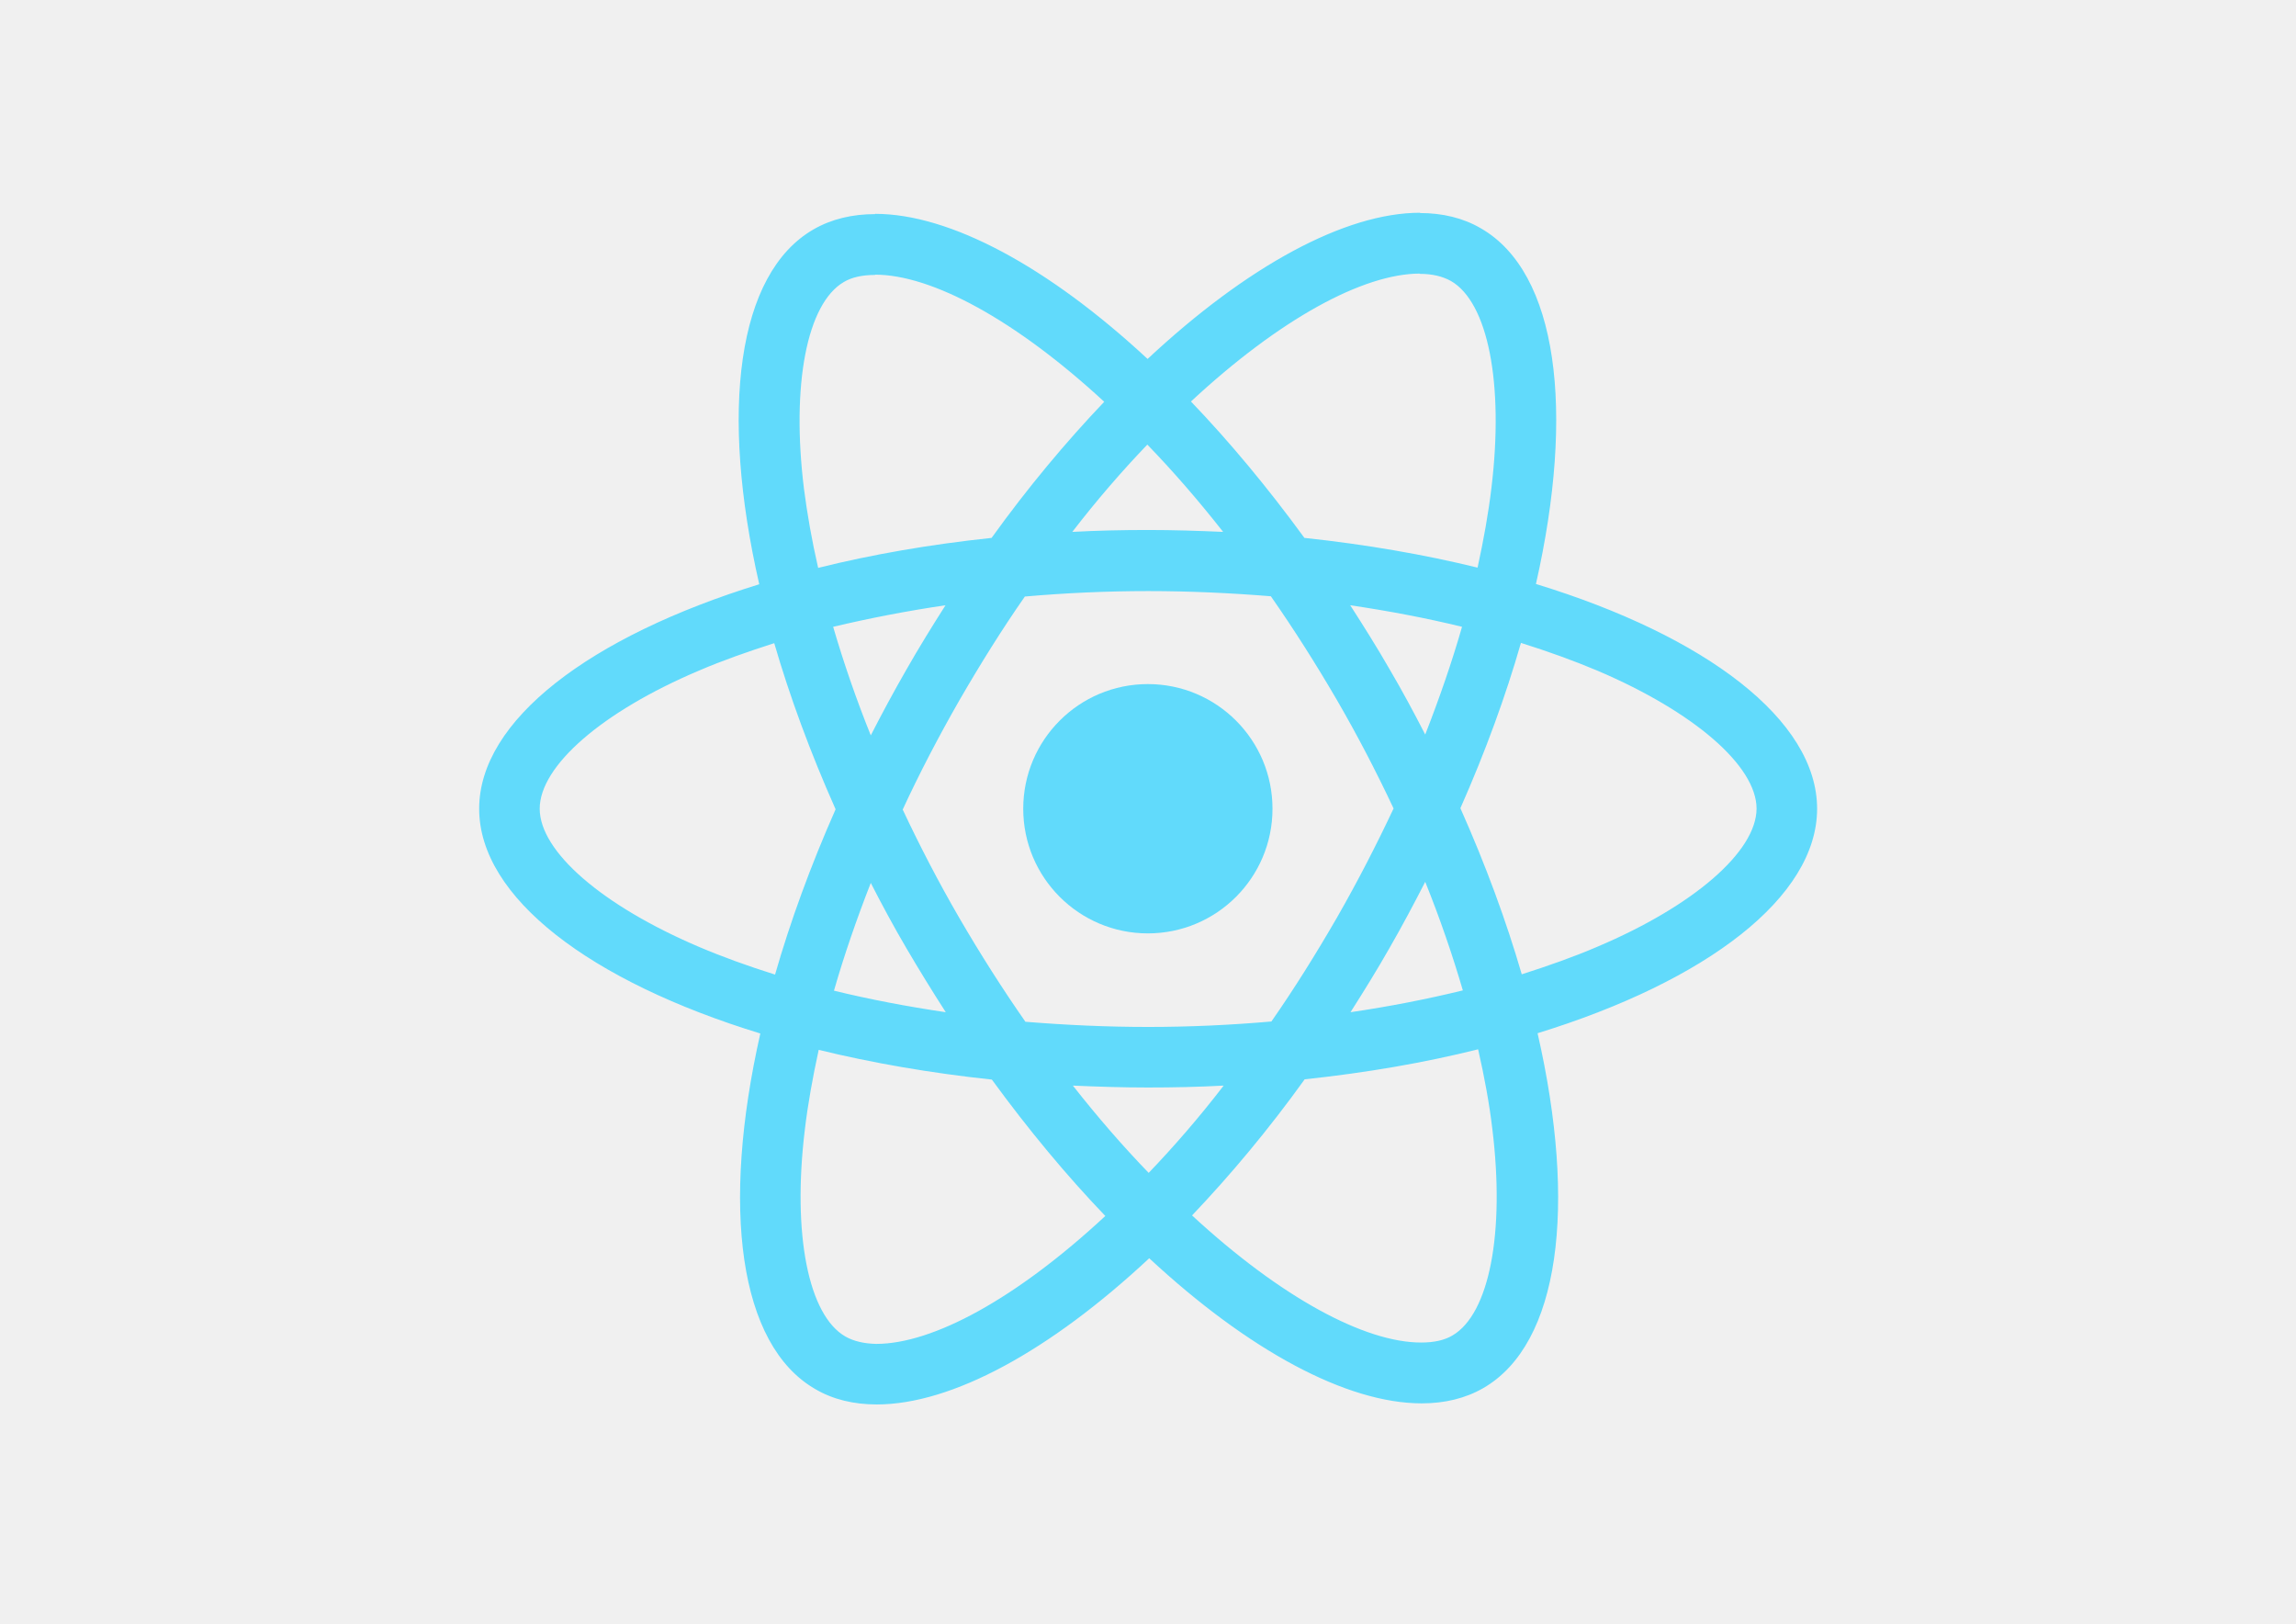
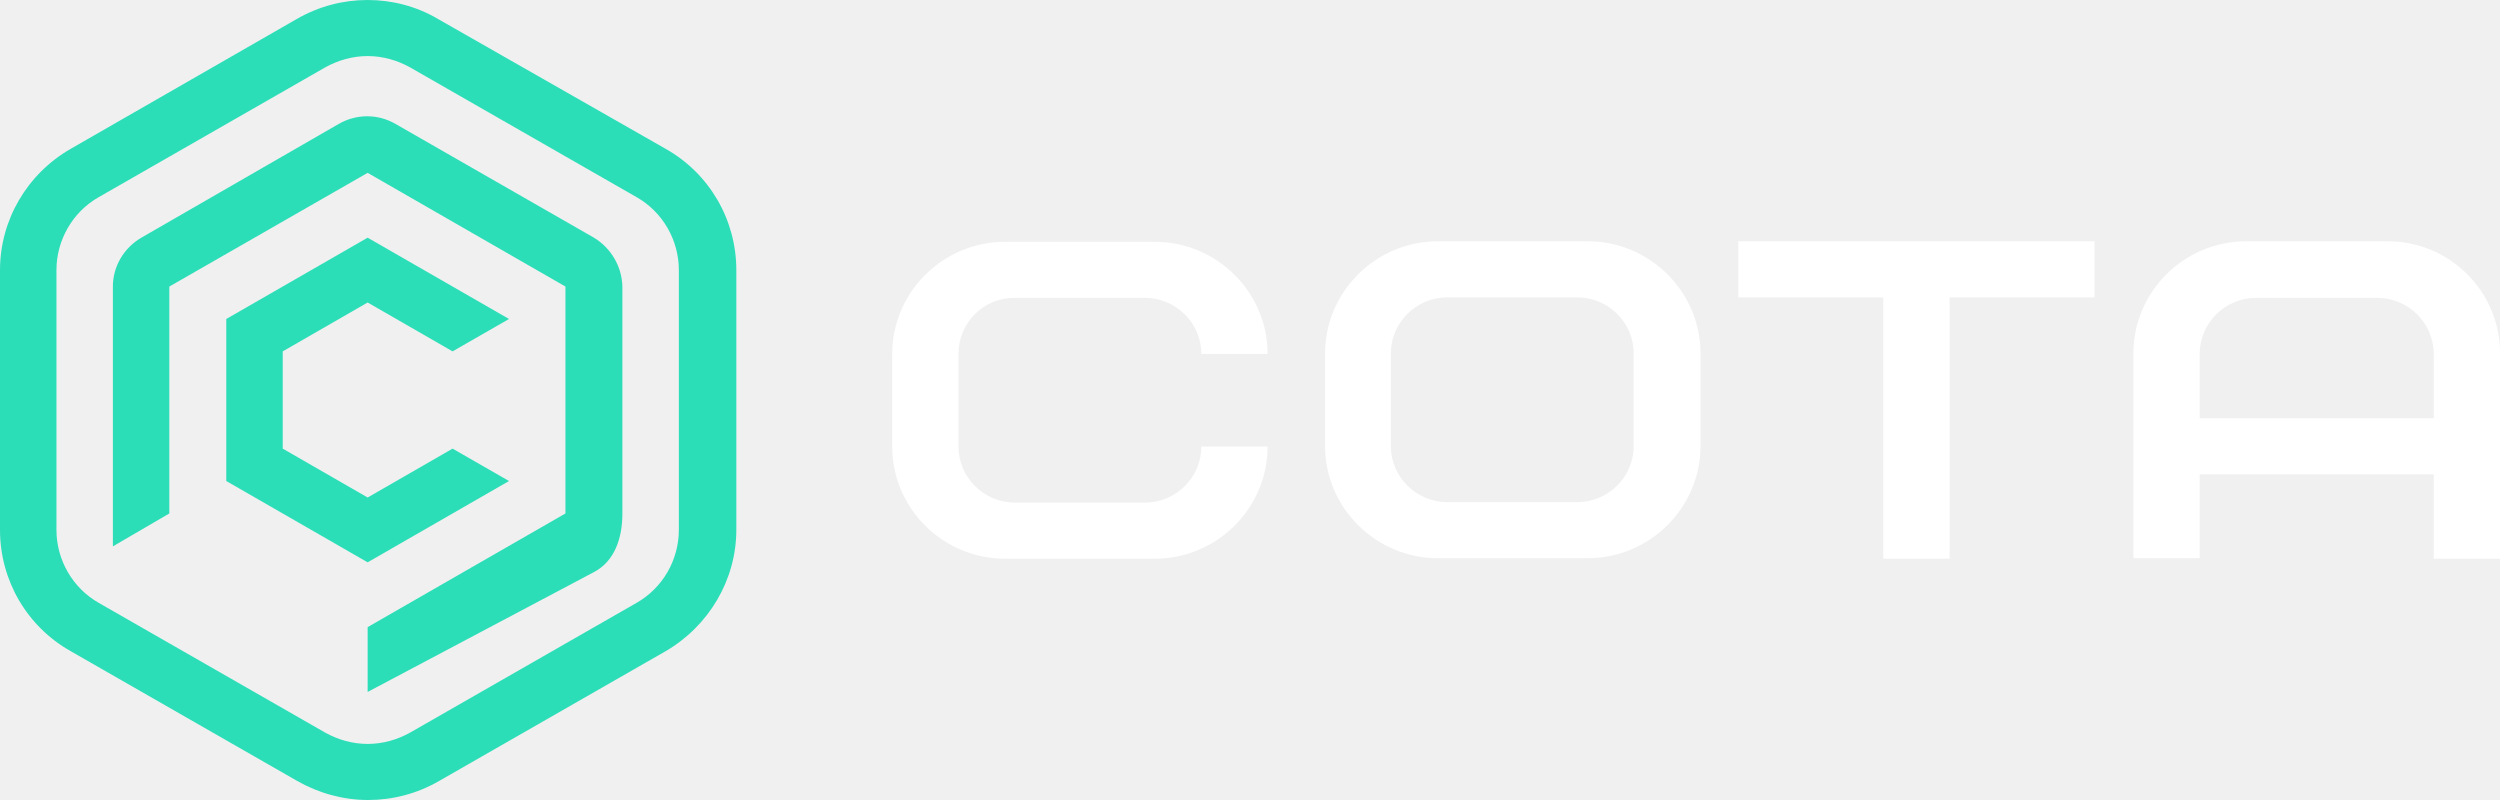
- <svg xmlns="http://www.w3.org/2000/svg" viewBox="0 0 841.9 595.3">
-   <g fill="#61DAFB">
-     <path d="M666.3 296.5c0-32.5-40.7-63.3-103.1-82.4 14.4-63.6 8-114.2-20.2-130.4-6.5-3.8-14.1-5.6-22.4-5.6v22.3c4.6 0 8.3.9 11.4 2.6 13.6 7.8 19.5 37.5 14.9 75.7-1.1 9.4-2.9 19.3-5.1 29.4-19.6-4.8-41-8.5-63.5-10.9-13.5-18.5-27.5-35.3-41.6-50 32.6-30.3 63.2-46.9 84-46.9V78c-27.5 0-63.5 19.6-99.9 53.6-36.4-33.8-72.4-53.2-99.9-53.2v22.3c20.7 0 51.4 16.5 84 46.6-14 14.7-28 31.4-41.3 49.9-22.6 2.4-44 6.1-63.6 11-2.3-10-4-19.7-5.2-29-4.7-38.2 1.1-67.9 14.6-75.8 3-1.8 6.9-2.6 11.5-2.6V78.5c-8.4 0-16 1.8-22.6 5.6-28.1 16.2-34.4 66.7-19.9 130.1-62.2 19.2-102.7 49.9-102.7 82.3 0 32.5 40.7 63.3 103.1 82.4-14.4 63.6-8 114.2 20.2 130.4 6.5 3.8 14.1 5.6 22.5 5.6 27.5 0 63.5-19.6 99.9-53.6 36.4 33.8 72.4 53.2 99.9 53.2 8.4 0 16-1.8 22.6-5.6 28.1-16.2 34.4-66.7 19.9-130.1 62-19.1 102.5-49.9 102.5-82.3zm-130.2-66.7c-3.7 12.9-8.3 26.2-13.5 39.5-4.1-8-8.4-16-13.1-24-4.6-8-9.5-15.8-14.4-23.4 14.2 2.1 27.9 4.7 41 7.9zm-45.8 106.5c-7.8 13.5-15.8 26.3-24.1 38.2-14.9 1.3-30 2-45.2 2-15.1 0-30.2-.7-45-1.9-8.3-11.9-16.4-24.6-24.2-38-7.6-13.1-14.5-26.4-20.8-39.8 6.2-13.4 13.2-26.8 20.7-39.9 7.8-13.5 15.8-26.3 24.1-38.2 14.9-1.3 30-2 45.2-2 15.1 0 30.2.7 45 1.9 8.3 11.9 16.4 24.6 24.2 38 7.6 13.1 14.5 26.4 20.8 39.8-6.3 13.4-13.2 26.8-20.7 39.9zm32.3-13c5.4 13.4 10 26.8 13.8 39.8-13.1 3.2-26.9 5.9-41.2 8 4.9-7.7 9.8-15.6 14.4-23.7 4.6-8 8.9-16.1 13-24.1zM421.2 430c-9.3-9.6-18.6-20.3-27.8-32 9 .4 18.2.7 27.5.7 9.4 0 18.7-.2 27.8-.7-9 11.7-18.3 22.4-27.5 32zm-74.4-58.9c-14.2-2.1-27.9-4.7-41-7.9 3.7-12.9 8.3-26.2 13.5-39.5 4.1 8 8.4 16 13.1 24 4.7 8 9.5 15.8 14.4 23.4zM420.7 163c9.3 9.6 18.6 20.3 27.8 32-9-.4-18.2-.7-27.5-.7-9.4 0-18.7.2-27.8.7 9-11.7 18.3-22.4 27.5-32zm-74 58.9c-4.9 7.7-9.8 15.6-14.4 23.7-4.6 8-8.9 16-13 24-5.4-13.4-10-26.8-13.8-39.8 13.1-3.1 26.9-5.8 41.2-7.9zm-90.5 125.2c-35.4-15.1-58.3-34.9-58.3-50.6 0-15.7 22.9-35.6 58.3-50.6 8.6-3.7 18-7 27.7-10.1 5.7 19.6 13.2 40 22.5 60.9-9.2 20.8-16.6 41.1-22.2 60.6-9.9-3.1-19.3-6.5-28-10.2zM310 490c-13.6-7.8-19.5-37.5-14.9-75.7 1.1-9.4 2.9-19.3 5.1-29.4 19.6 4.8 41 8.5 63.5 10.9 13.5 18.5 27.5 35.3 41.6 50-32.6 30.3-63.2 46.9-84 46.9-4.5-.1-8.3-1-11.3-2.7zm237.2-76.2c4.7 38.2-1.1 67.9-14.6 75.8-3 1.8-6.9 2.6-11.5 2.6-20.7 0-51.4-16.5-84-46.6 14-14.7 28-31.4 41.3-49.9 22.6-2.4 44-6.1 63.6-11 2.3 10.1 4.1 19.8 5.2 29.1zm38.5-66.7c-8.6 3.7-18 7-27.7 10.1-5.7-19.6-13.2-40-22.5-60.9 9.2-20.8 16.6-41.1 22.2-60.6 9.9 3.1 19.3 6.5 28.1 10.2 35.4 15.1 58.3 34.9 58.3 50.6-.1 15.7-23 35.6-58.4 50.6zM320.8 78.4z" />
-     <circle cx="420.9" cy="296.5" r="45.7" />
-     <path d="M520.5 78.1z" />
-   </g>
+ <svg xmlns="http://www.w3.org/2000/svg" width="100" height="32" viewBox="0 0 100 32" fill="none">
+   <path d="M14.706 2.243C15.306 2.243 15.886 2.408 16.404 2.696L25.456 7.882C26.512 8.478 27.154 9.61 27.154 10.804V21.196C27.154 22.39 26.512 23.521 25.456 24.118L16.404 29.304C15.886 29.592 15.306 29.757 14.706 29.757C14.105 29.757 13.525 29.592 13.007 29.304L3.956 24.118C2.9 23.521 2.258 22.39 2.258 21.196V10.804C2.258 9.61 2.9 8.478 3.956 7.882L13.007 2.696C13.525 2.408 14.105 2.243 14.706 2.243ZM14.706 0C13.732 0 12.759 0.247 11.868 0.761L2.838 5.947C1.077 6.956 0 8.808 0 10.804V21.196C0 23.213 1.077 25.065 2.838 26.053L11.889 31.239C12.759 31.733 13.732 32 14.727 32C15.7 32 16.674 31.753 17.564 31.239L26.616 26.053C28.355 25.044 29.453 23.192 29.453 21.196V10.804C29.453 8.787 28.376 6.935 26.616 5.947L17.523 0.761C16.653 0.247 15.679 0 14.706 0ZM23.757 9.507L15.824 4.959C15.472 4.754 15.079 4.651 14.685 4.651C14.292 4.651 13.898 4.754 13.546 4.959L5.654 9.507C4.95 9.919 4.515 10.66 4.515 11.462V21.855L6.773 20.538V11.462L14.706 6.914L22.618 11.462V20.538L14.706 25.085V27.678L23.757 22.884C24.586 22.451 24.896 21.525 24.896 20.538V11.462C24.876 10.66 24.441 9.919 23.757 9.507ZM18.103 17.945L14.706 19.9L11.309 17.945V14.055L14.706 12.1L18.103 14.055L20.36 12.759L14.706 9.507L9.051 12.759V19.241L14.706 22.493L20.36 19.241L18.103 17.945Z" fill="url(#paint0_linear)" />
+   <path d="M63.505 9.651H57.519C55.033 9.651 53.003 11.668 53.003 14.138V17.842C53.003 20.311 55.033 22.328 57.519 22.328H63.505C65.99 22.328 68.02 20.311 68.02 17.842V14.138C68.02 11.668 65.99 9.651 63.505 9.651ZM65.348 17.842C65.348 19.076 64.333 20.085 63.09 20.085H57.891C56.649 20.085 55.634 19.076 55.634 17.842V14.138C55.634 12.903 56.649 11.895 57.891 11.895H63.09C64.333 11.895 65.348 12.903 65.348 14.138V17.842ZM95.505 9.651H89.851C87.365 9.651 85.335 11.668 85.335 14.138V22.328H87.987V18.974H97.349V22.349H100V14.158C100.021 11.668 97.991 9.651 95.505 9.651ZM87.987 16.73V14.158C87.987 12.924 89.001 11.915 90.244 11.915H95.091C96.334 11.915 97.349 12.924 97.349 14.158V16.73H87.987ZM38.339 14.158V17.862C38.339 19.097 39.354 20.105 40.596 20.105H45.795C47.038 20.105 48.053 19.097 48.053 17.862H50.704C50.704 20.332 48.674 22.349 46.189 22.349H40.203C37.717 22.349 35.688 20.332 35.688 17.862V14.158C35.688 11.689 37.717 9.672 40.203 9.672H46.189C48.674 9.672 50.704 11.689 50.704 14.158H48.053C48.053 12.924 47.038 11.915 45.795 11.915H40.596C39.354 11.895 38.339 12.903 38.339 14.158ZM69.552 9.651H83.782V11.895H77.983V22.349H75.331V11.895H69.532V9.651H69.552Z" fill="white" />
+   <defs>
+     <linearGradient id="paint0_linear" x1="5.831" y1="4.008" x2="22.707" y2="29.503" gradientUnits="userSpaceOnUse">
+       <stop stop-color="#2CDEB8" />
+       <stop offset="1" stop-color="#2CDEB8" />
+     </linearGradient>
+   </defs>
</svg>
